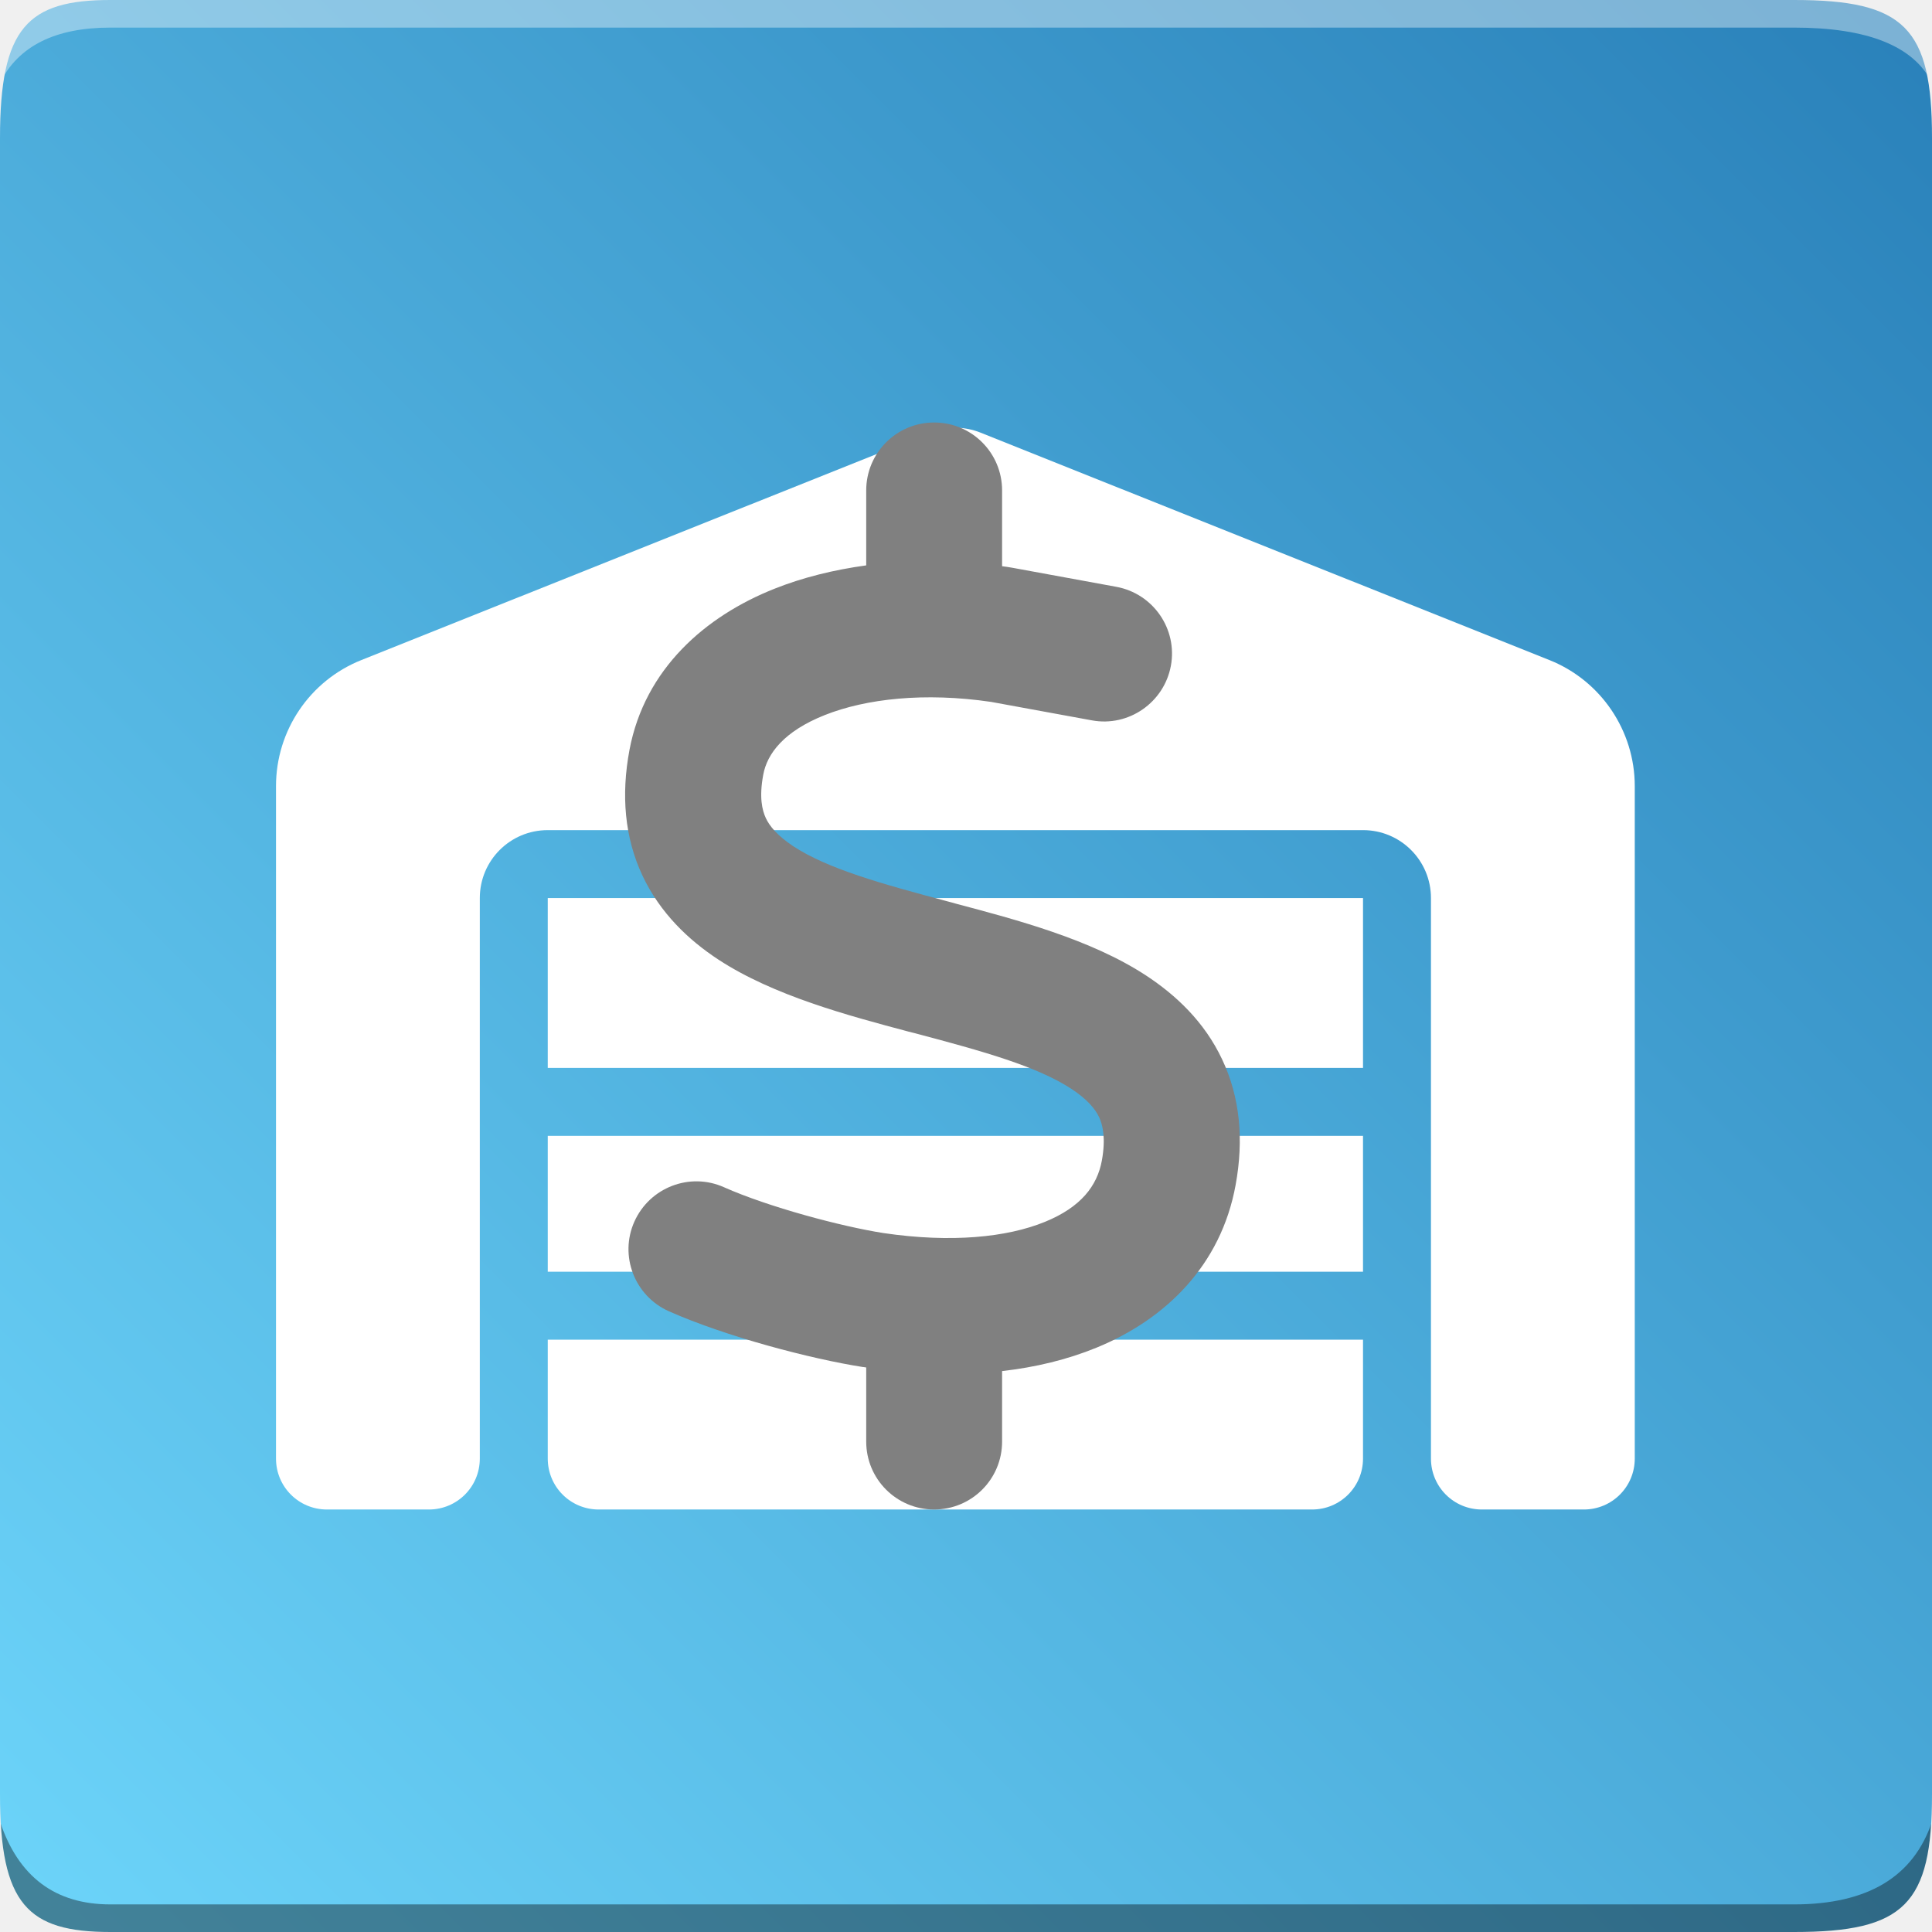
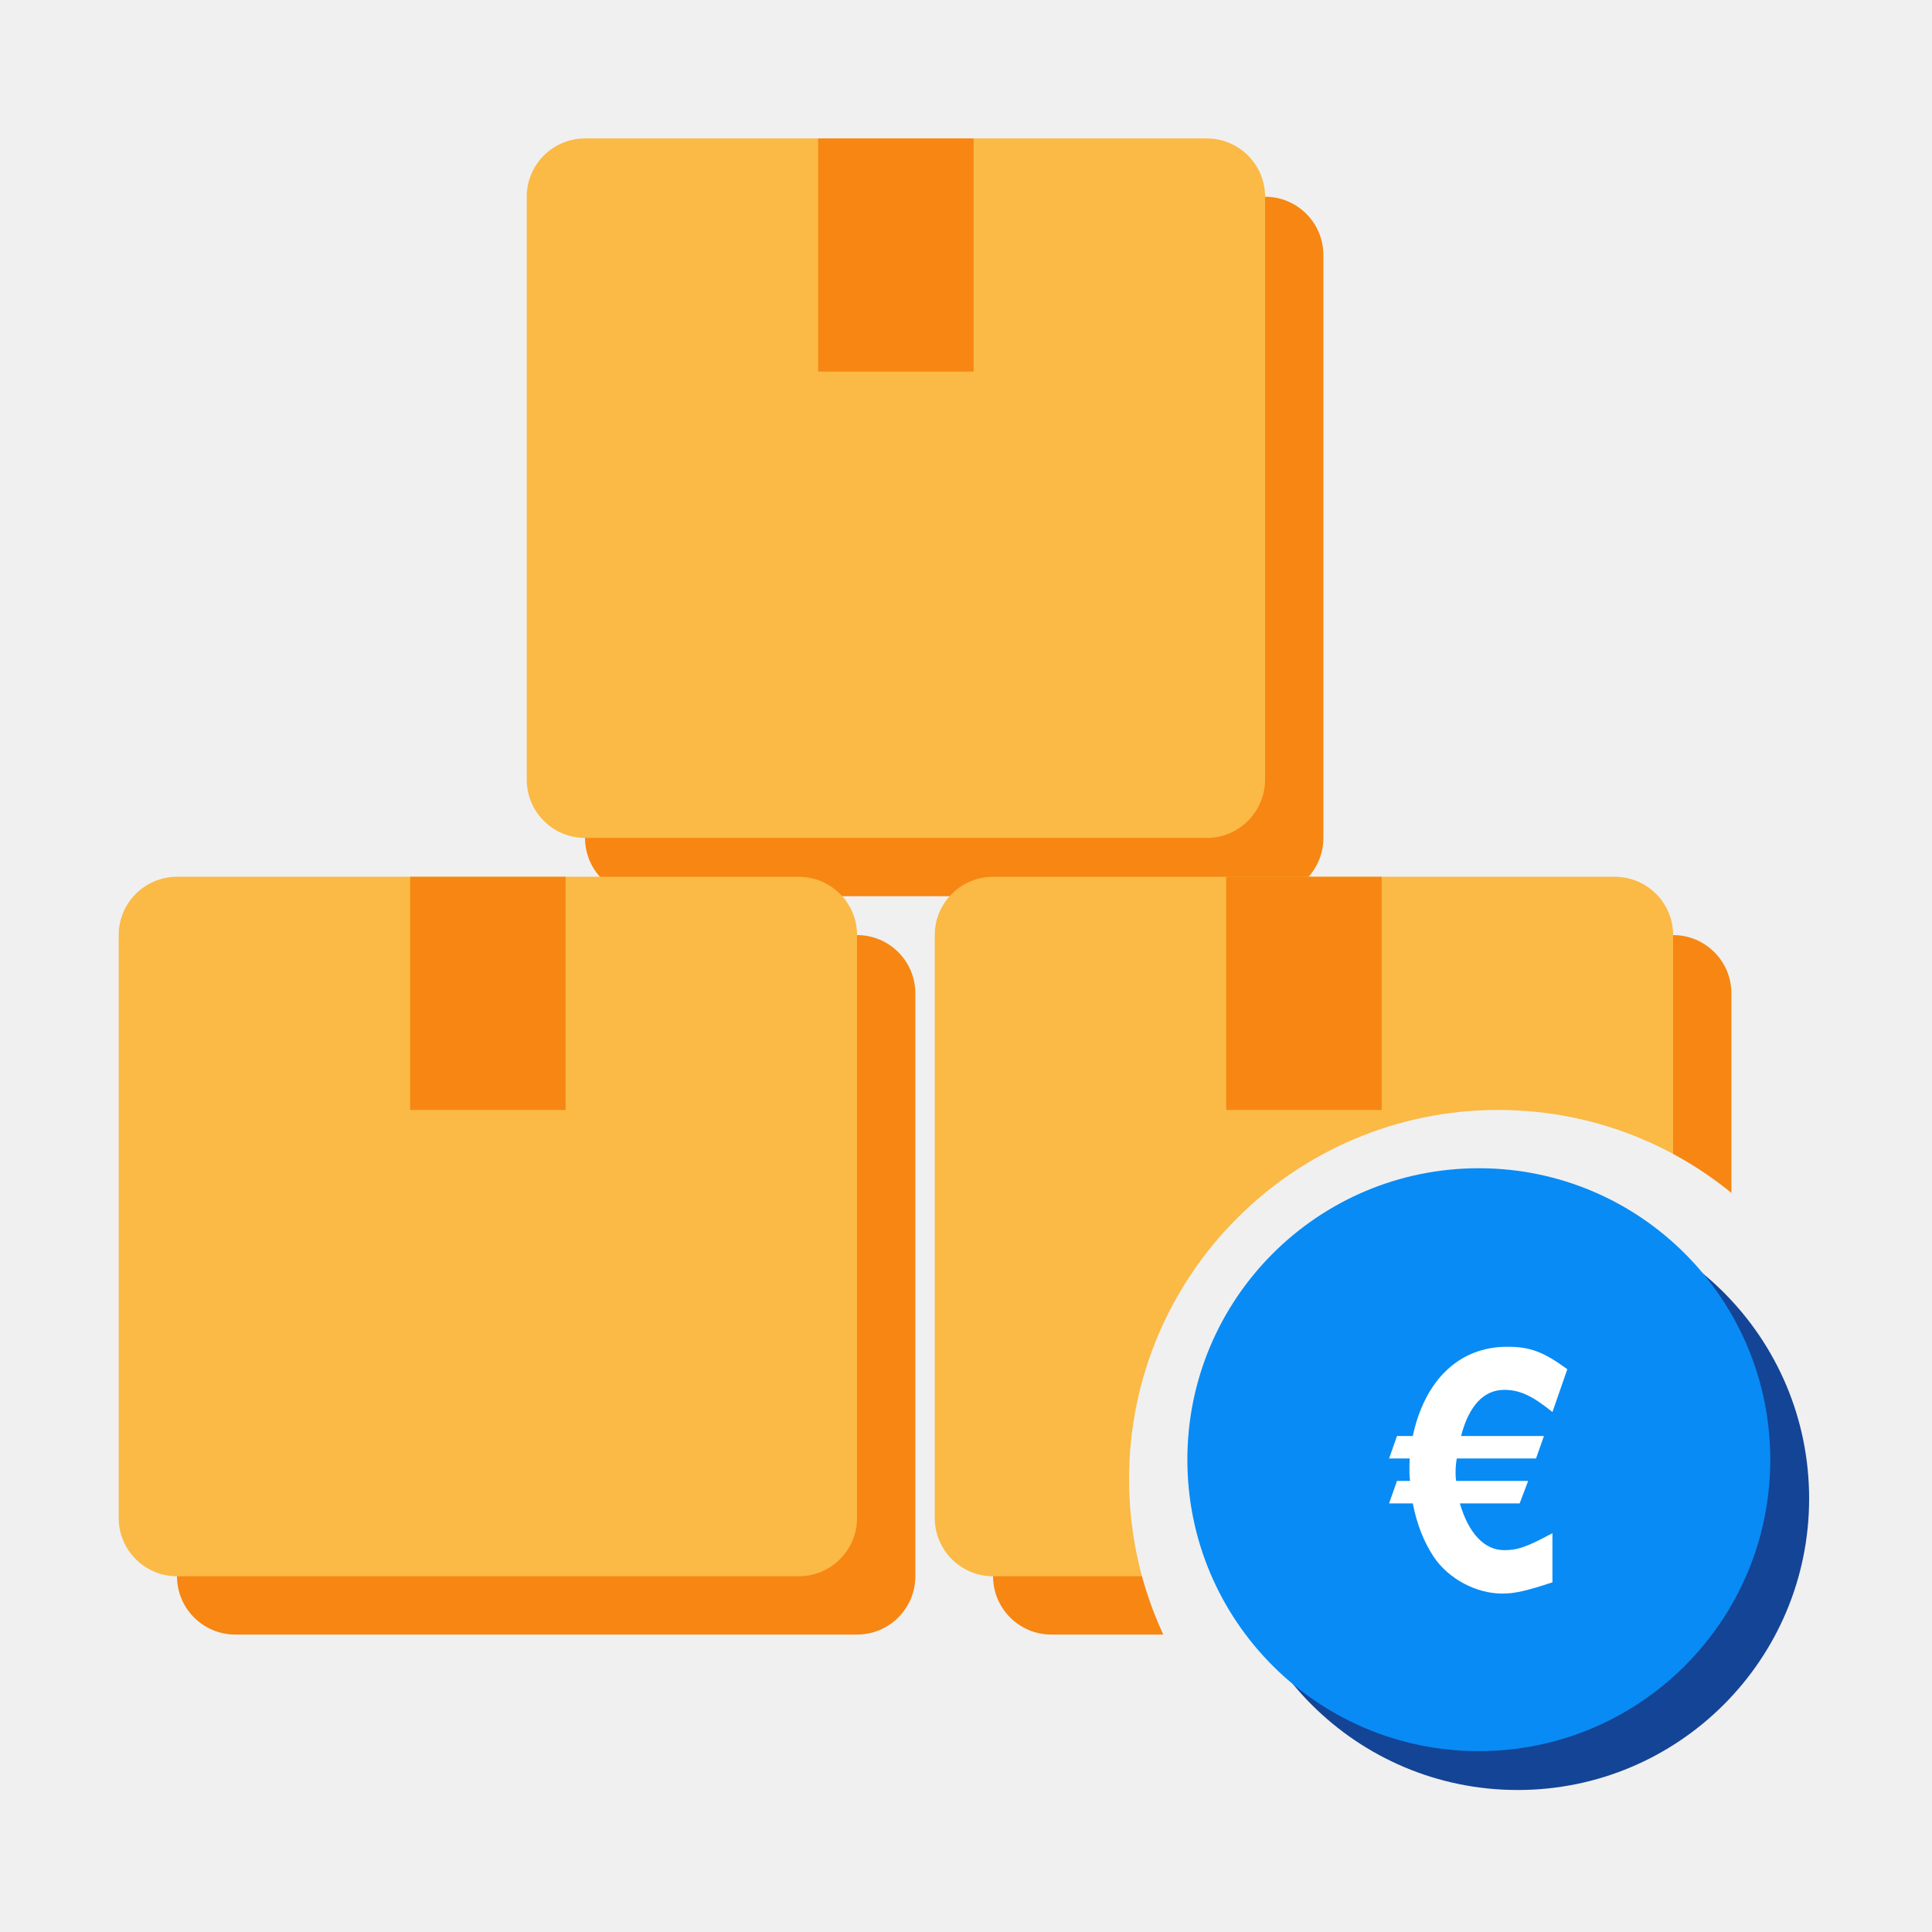
- <svg xmlns="http://www.w3.org/2000/svg" xmlns:xlink="http://www.w3.org/1999/xlink" width="255" height="255" viewBox="0 0 70 70">
-   <defs>
-     <path id="a" d="M4 0h61c4 0 5 1 5 5v60c0 4-1 5-5 5H4c-3 0-4-1-4-5V5c0-4 1-5 4-5z" />
-     <linearGradient id="c" x1="100%" x2="0%" y1="0%" y2="100%">
-       <stop offset="0%" stop-color="#2980B9" />
-       <stop offset="100%" stop-color="#6DD5FA" />
-     </linearGradient>
-   </defs>
-   <g fill="none" fill-rule="evenodd">
-     <mask id="b" fill="#fff">
-       <use xlink:href="#a" />
-     </mask>
-     <g mask="url(#b)">
-       <path fill="url(#c)" d="M0 0H70V70H0z" />
-       <path fill="#FFF" fill-opacity=".383" d="M4 1h61c2.667 0 4.333.667 5 2V0H0v3c.667-1.333 2-2 4-2z" />
-       <path fill="#000" fill-opacity=".383" d="M4 69h61c2.667 0 4.333-1 5-3v4H0v-4c.667 2 2 3 4 3z" />
-       <svg x="10" y="10" width="50" height="50" viewBox="0 0 650 512">
-         <g>
-           <path fill="#FFF" d="M0 488V171.3c0-26.2 15.9-49.7 40.2-59.4L308.1 4.8c7.6-3.1 16.1-3.1 23.8 0L599.8 111.9c24.3 9.7 40.2 33.3 40.2 59.4V488c0 13.3-10.7 24-24 24H568c-13.3 0-24-10.7-24-24V224c0-17.7-14.3-32-32-32H128c-17.7 0-32 14.3-32 32V488c0 13.3-10.7 24-24 24H24c-13.3 0-24-10.7-24-24zm488 24l-336 0c-13.3 0-24-10.7-24-24V432H512l0 56c0 13.3-10.7 24-24 24zM128 400V336H512v64H128zm0-96V224H512l0 80H128z" />
-         </g>
-         <g transform="translate(150,0)">
-           <path fill="gray" d="M160 0c17.7 0 32 14.3 32 32V67.7c1.6 .2 3.1 .4 4.7 .7c.4 .1 .7 .1 1.1 .2l48 8.8c17.4 3.2 28.9 19.9 25.7 37.2s-19.9 28.9-37.2 25.7l-47.5-8.7c-31.3-4.6-58.9-1.5-78.3 6.2s-27.2 18.3-29 28.1c-2 10.7-.5 16.7 1.2 20.4c1.8 3.9 5.5 8.3 12.8 13.2c16.3 10.7 41.3 17.7 73.7 26.3l2.9 .8c28.6 7.6 63.6 16.8 89.6 33.8c14.2 9.3 27.6 21.9 35.9 39.5c8.5 17.9 10.3 37.9 6.4 59.2c-6.9 38-33.1 63.4-65.6 76.7c-13.7 5.6-28.6 9.2-44.4 11V480c0 17.7-14.3 32-32 32s-32-14.3-32-32V445.1c-.4-.1-.9-.1-1.3-.2l-.2 0 0 0c-24.4-3.8-64.5-14.3-91.5-26.3c-16.1-7.2-23.4-26.1-16.2-42.2s26.1-23.4 42.2-16.2c20.9 9.3 55.3 18.5 75.2 21.6c31.9 4.7 58.2 2 76-5.3c16.9-6.9 24.6-16.9 26.8-28.9c1.9-10.6 .4-16.7-1.3-20.4c-1.9-4-5.6-8.4-13-13.3c-16.4-10.7-41.5-17.7-74-26.3l-2.8-.7 0 0C119.4 279.3 84.4 270 58.4 253c-14.2-9.3-27.5-22-35.8-39.6c-8.4-17.9-10.1-37.9-6.1-59.2C23.7 116 52.3 91.2 84.8 78.3c13.3-5.3 27.9-8.9 43.2-11V32c0-17.7 14.3-32 32-32z" />
-         </g>
-       </svg>
+ <svg xmlns="http://www.w3.org/2000/svg" width="256" height="256" viewBox="0 0 100 100">
+   <g transform="translate(0.11,-0.88) scale(1.0057)">
+     <defs>
+       <mask id="cut" maskUnits="userSpaceOnUse" x="-20" y="-20" width="140" height="140">
+         <rect x="-20" y="-20" width="140" height="140" fill="#fff" />
+         <circle cx="77" cy="77" r="19" fill="#000" />
+       </mask>
+     </defs>
+     <g mask="url(#cut)">
+       <g transform="translate(3,3)" fill="#F78613">
+         <rect x="6" y="46" width="38" height="36" rx="3" />
+         <rect x="48" y="46" width="38" height="36" rx="3" />
+         <rect x="27" y="8" width="38" height="36" rx="3" />
+       </g>
+       <g fill="#FBB945">
+         <rect x="6" y="46" width="38" height="36" rx="3" />
+         <rect x="48" y="46" width="38" height="36" rx="3" />
+         <rect x="27" y="8" width="38" height="36" rx="3" />
+       </g>
+       <g fill="#F78613">
+         <rect x="21" y="46" width="8" height="12" />
+         <rect x="63" y="46" width="8" height="12" />
+         <rect x="42" y="8" width="8" height="12" />
+       </g>
    </g>
+     <circle cx="78" cy="78" r="15" fill="#144496" />
+     <circle cx="76" cy="76" r="15" fill="#088BF5" />
+     <text x="76" y="82.5" font-family="Helvetica, Arial, sans-serif" font-weight="bold" font-size="17" fill="#FFFFFF" text-anchor="middle">€</text>
  </g>
</svg>
